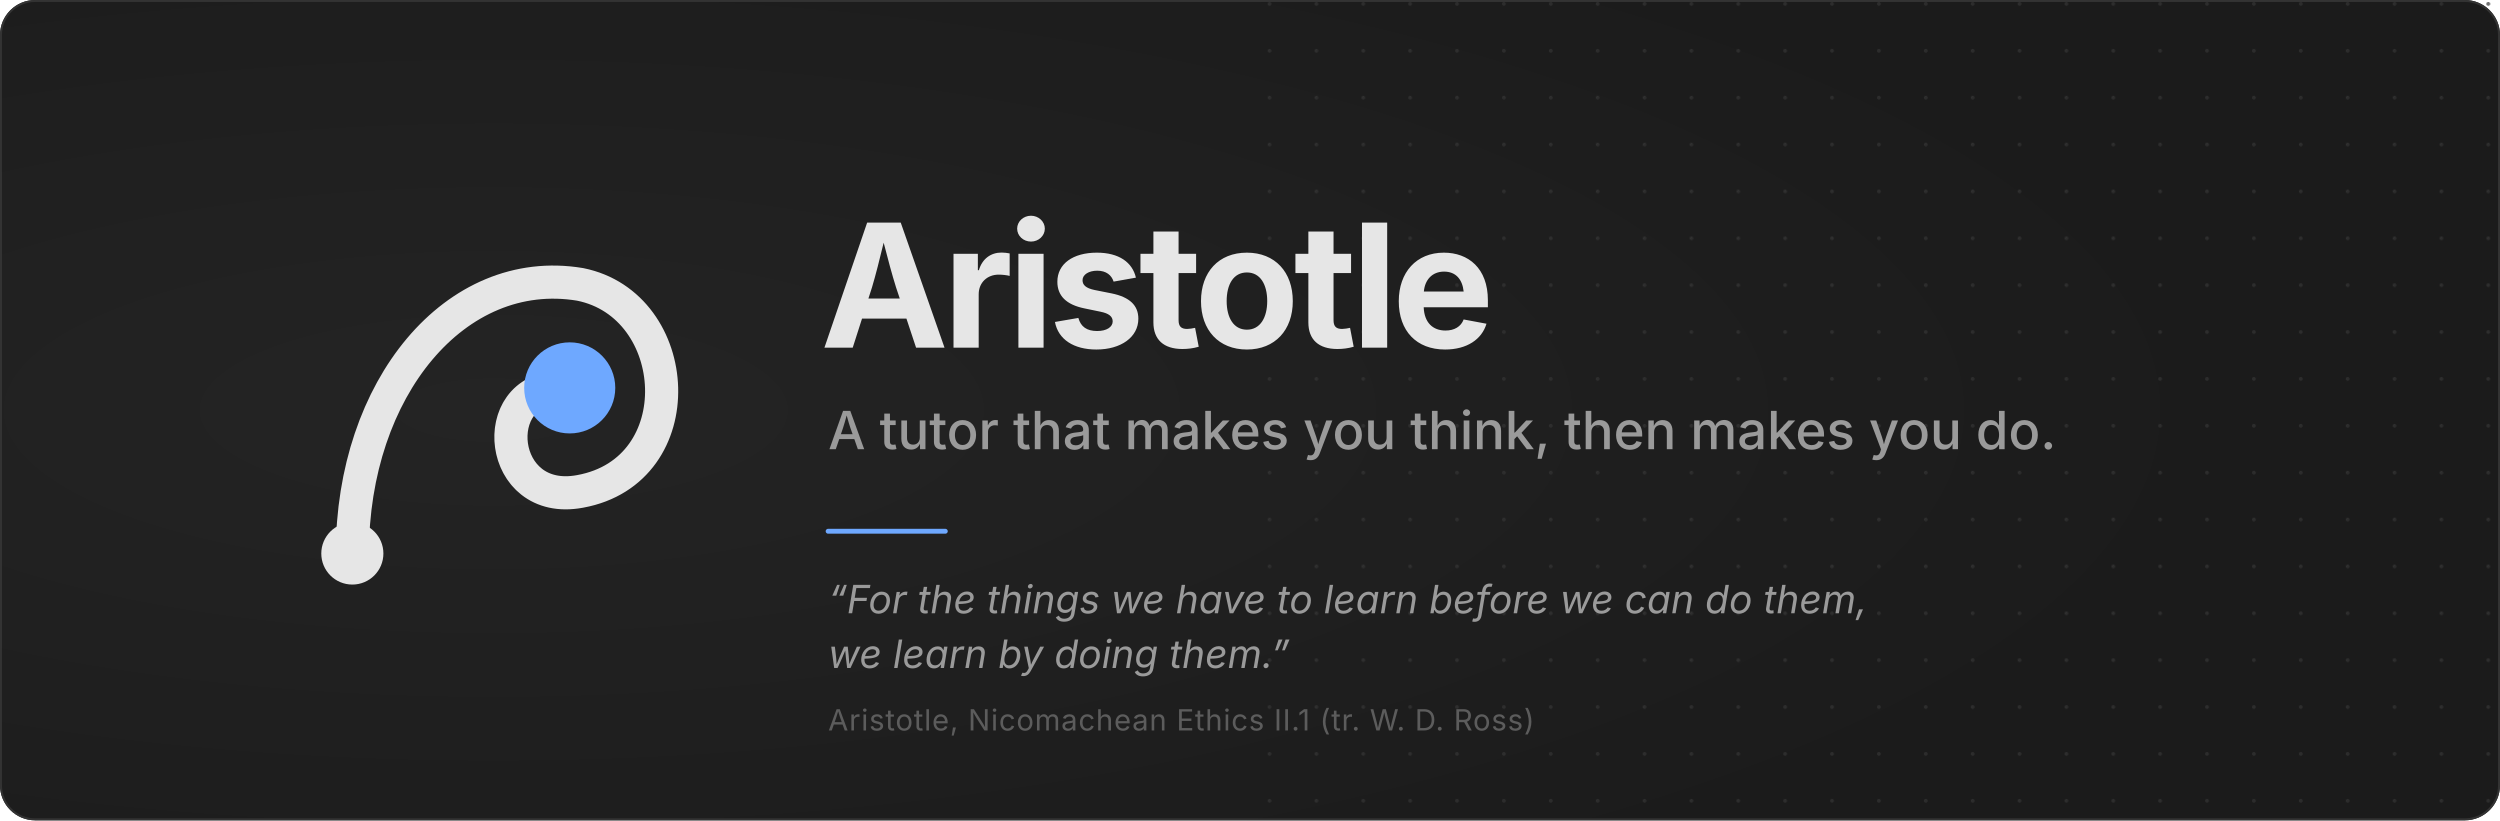
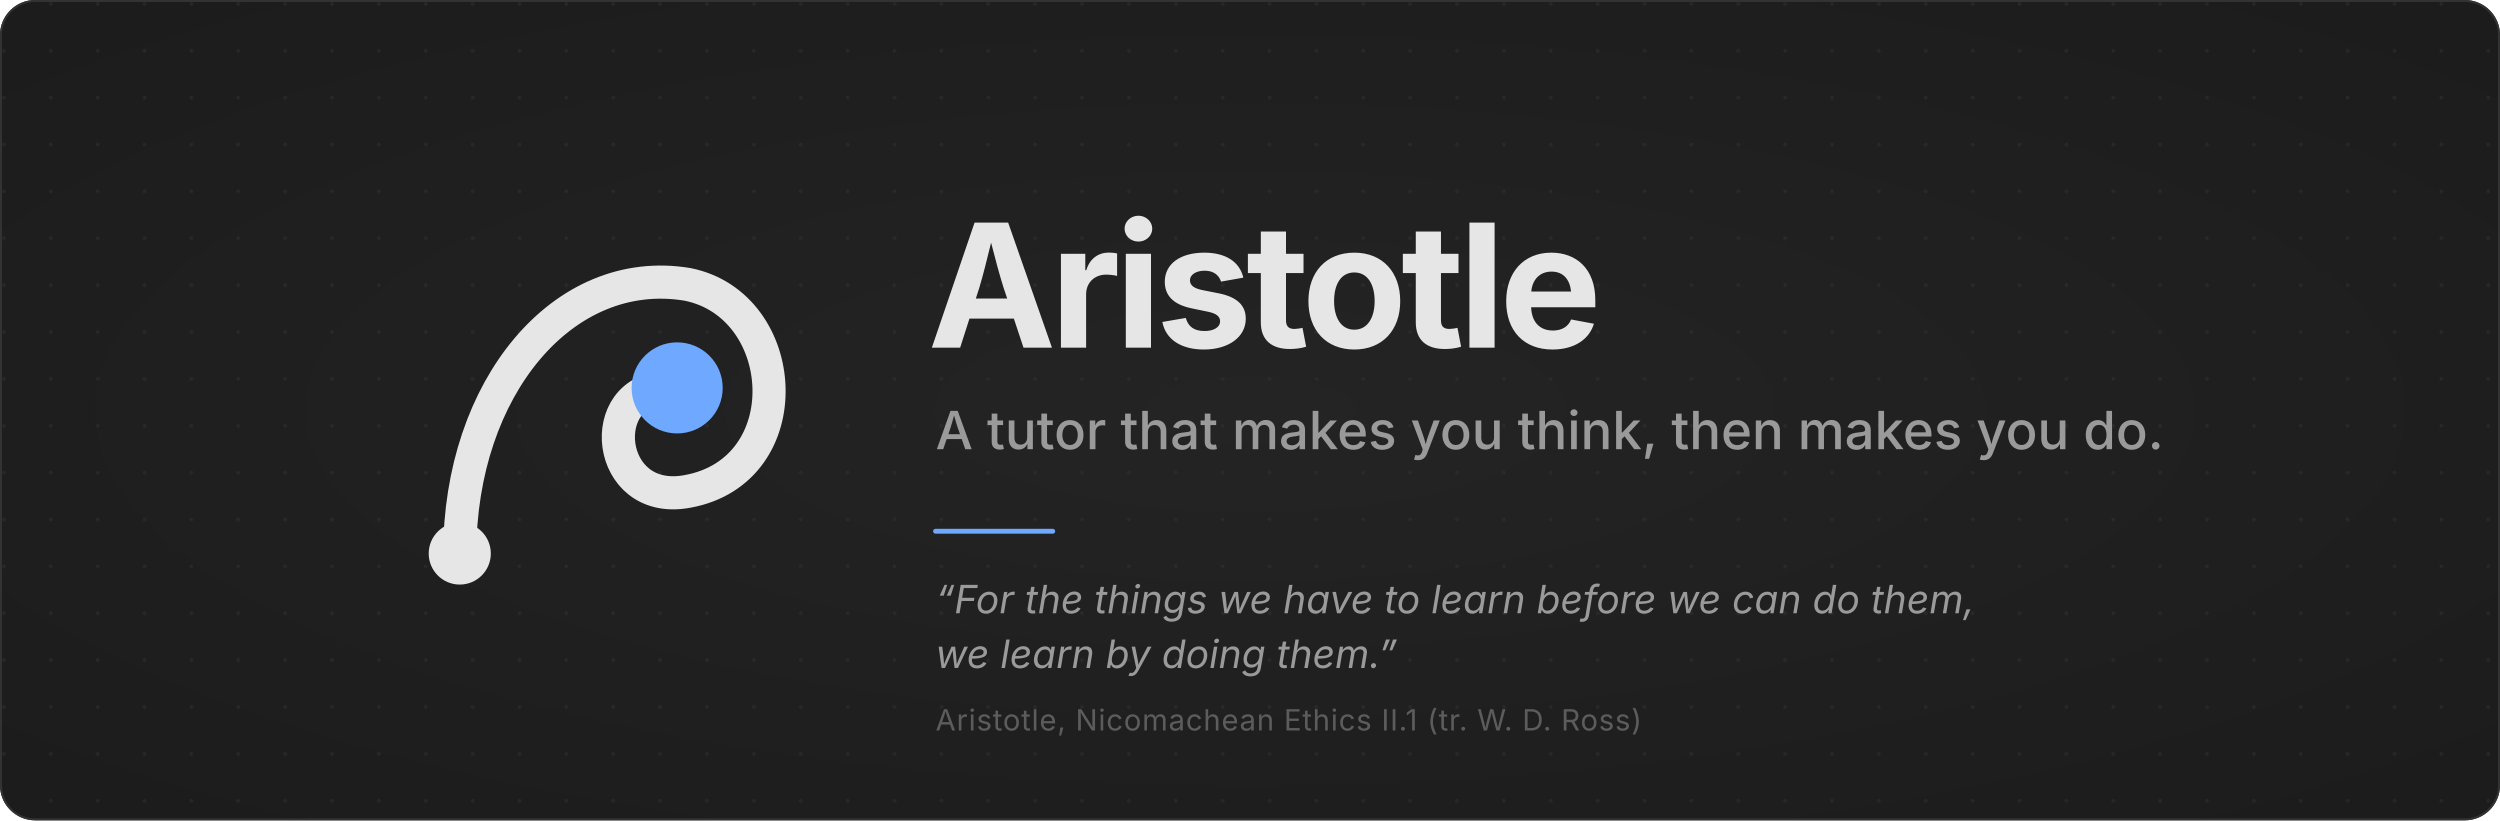
<svg xmlns="http://www.w3.org/2000/svg" width="1280" height="420" viewBox="0 0 1280 420" role="img" aria-label="Aristotle: a tutor that makes you think">
  <defs>
-     <radialGradient id="glow" cx="0.2" cy="0.5" r="0.7">
+     <radialGradient id="glow" cx="0.5" cy="0.5" r="0.75">
      <stop offset="0" stop-color="#242424" />
      <stop offset="1" stop-color="#1b1b1b" />
    </radialGradient>
    <pattern id="dots" width="24" height="24" patternUnits="userSpaceOnUse">
      <circle cx="2" cy="2" r="1" fill="#333333" />
    </pattern>
  </defs>
  <rect width="1280" height="420" rx="18" fill="url(#glow)" />
-   <rect x="640" width="640" height="420" fill="url(#dots)" opacity="0.7" />
+   <rect width="1280" height="420" rx="18" fill="url(#dots)" opacity="0.45" />
  <rect x="0.5" y="0.5" width="1279" height="419" rx="17.5" fill="none" stroke="#333333" />
-   <g transform="translate(138 82) scale(5.3)">
+   <g transform="translate(193 82) scale(5.3)">
    <path d="M8 38 C8 22 18 10 30 12 C40 14 41 30 30 32 C22 33.5 21 22 28 22" fill="none" stroke="#e6e6e6" stroke-width="3.2" stroke-linecap="round" pathLength="100" stroke-dasharray="100" stroke-dashoffset="0">
      <animate attributeName="stroke-dashoffset" from="100" to="0" dur="1.8s" calcMode="spline" keyTimes="0;1" keySplines="0.35 0 0.25 1" fill="freeze" />
    </path>
    <circle cx="8" cy="38" r="3" fill="#e6e6e6" />
    <circle cx="29" cy="22" r="4.4" fill="#6ea8ff">
      <animate attributeName="r" values="0;0;5.2;4.4" keyTimes="0;0.8;0.92;1" dur="2.1s" fill="freeze" />
    </circle>
  </g>
  <g font-family="Inter, -apple-system, 'Segoe UI', Helvetica, Arial, sans-serif">
-     <text x="420" y="178" font-size="88" font-weight="700" letter-spacing="-3" fill="#e6e6e6">Aristotle</text>
-     <text x="424" y="230" font-size="27" font-weight="500" fill="#9a9a9a">A tutor that makes you think, then makes you do.</text>
-     <line x1="424" y1="272" x2="484" y2="272" stroke="#6ea8ff" stroke-width="2.5" stroke-linecap="round" />
-     <text x="424" y="314" font-size="20" font-style="italic" fill="#9a9a9a">“For the things we have to learn before we can do them,</text>
-     <text x="424" y="342" font-size="20" font-style="italic" fill="#9a9a9a">we learn by doing them.”</text>
-     <text x="424" y="374" font-size="15" letter-spacing="0.4" fill="#5c5c5c">Aristotle, Nicomachean Ethics II.1 (tr. W. D. Ross)</text>
+     <text x="475" y="178" font-size="88" font-weight="700" letter-spacing="-3" fill="#e6e6e6">Aristotle</text>
+     <text x="479" y="230" font-size="27" font-weight="500" fill="#9a9a9a">A tutor that makes you think, then makes you do.</text>
+     <line x1="479" y1="272" x2="539" y2="272" stroke="#6ea8ff" stroke-width="2.5" stroke-linecap="round" />
+     <text x="479" y="314" font-size="20" font-style="italic" fill="#9a9a9a">“For the things we have to learn before we can do them,</text>
+     <text x="479" y="342" font-size="20" font-style="italic" fill="#9a9a9a">we learn by doing them.”</text>
+     <text x="479" y="374" font-size="15" letter-spacing="0.4" fill="#5c5c5c">Aristotle, Nicomachean Ethics II.1 (tr. W. D. Ross)</text>
  </g>
</svg>
